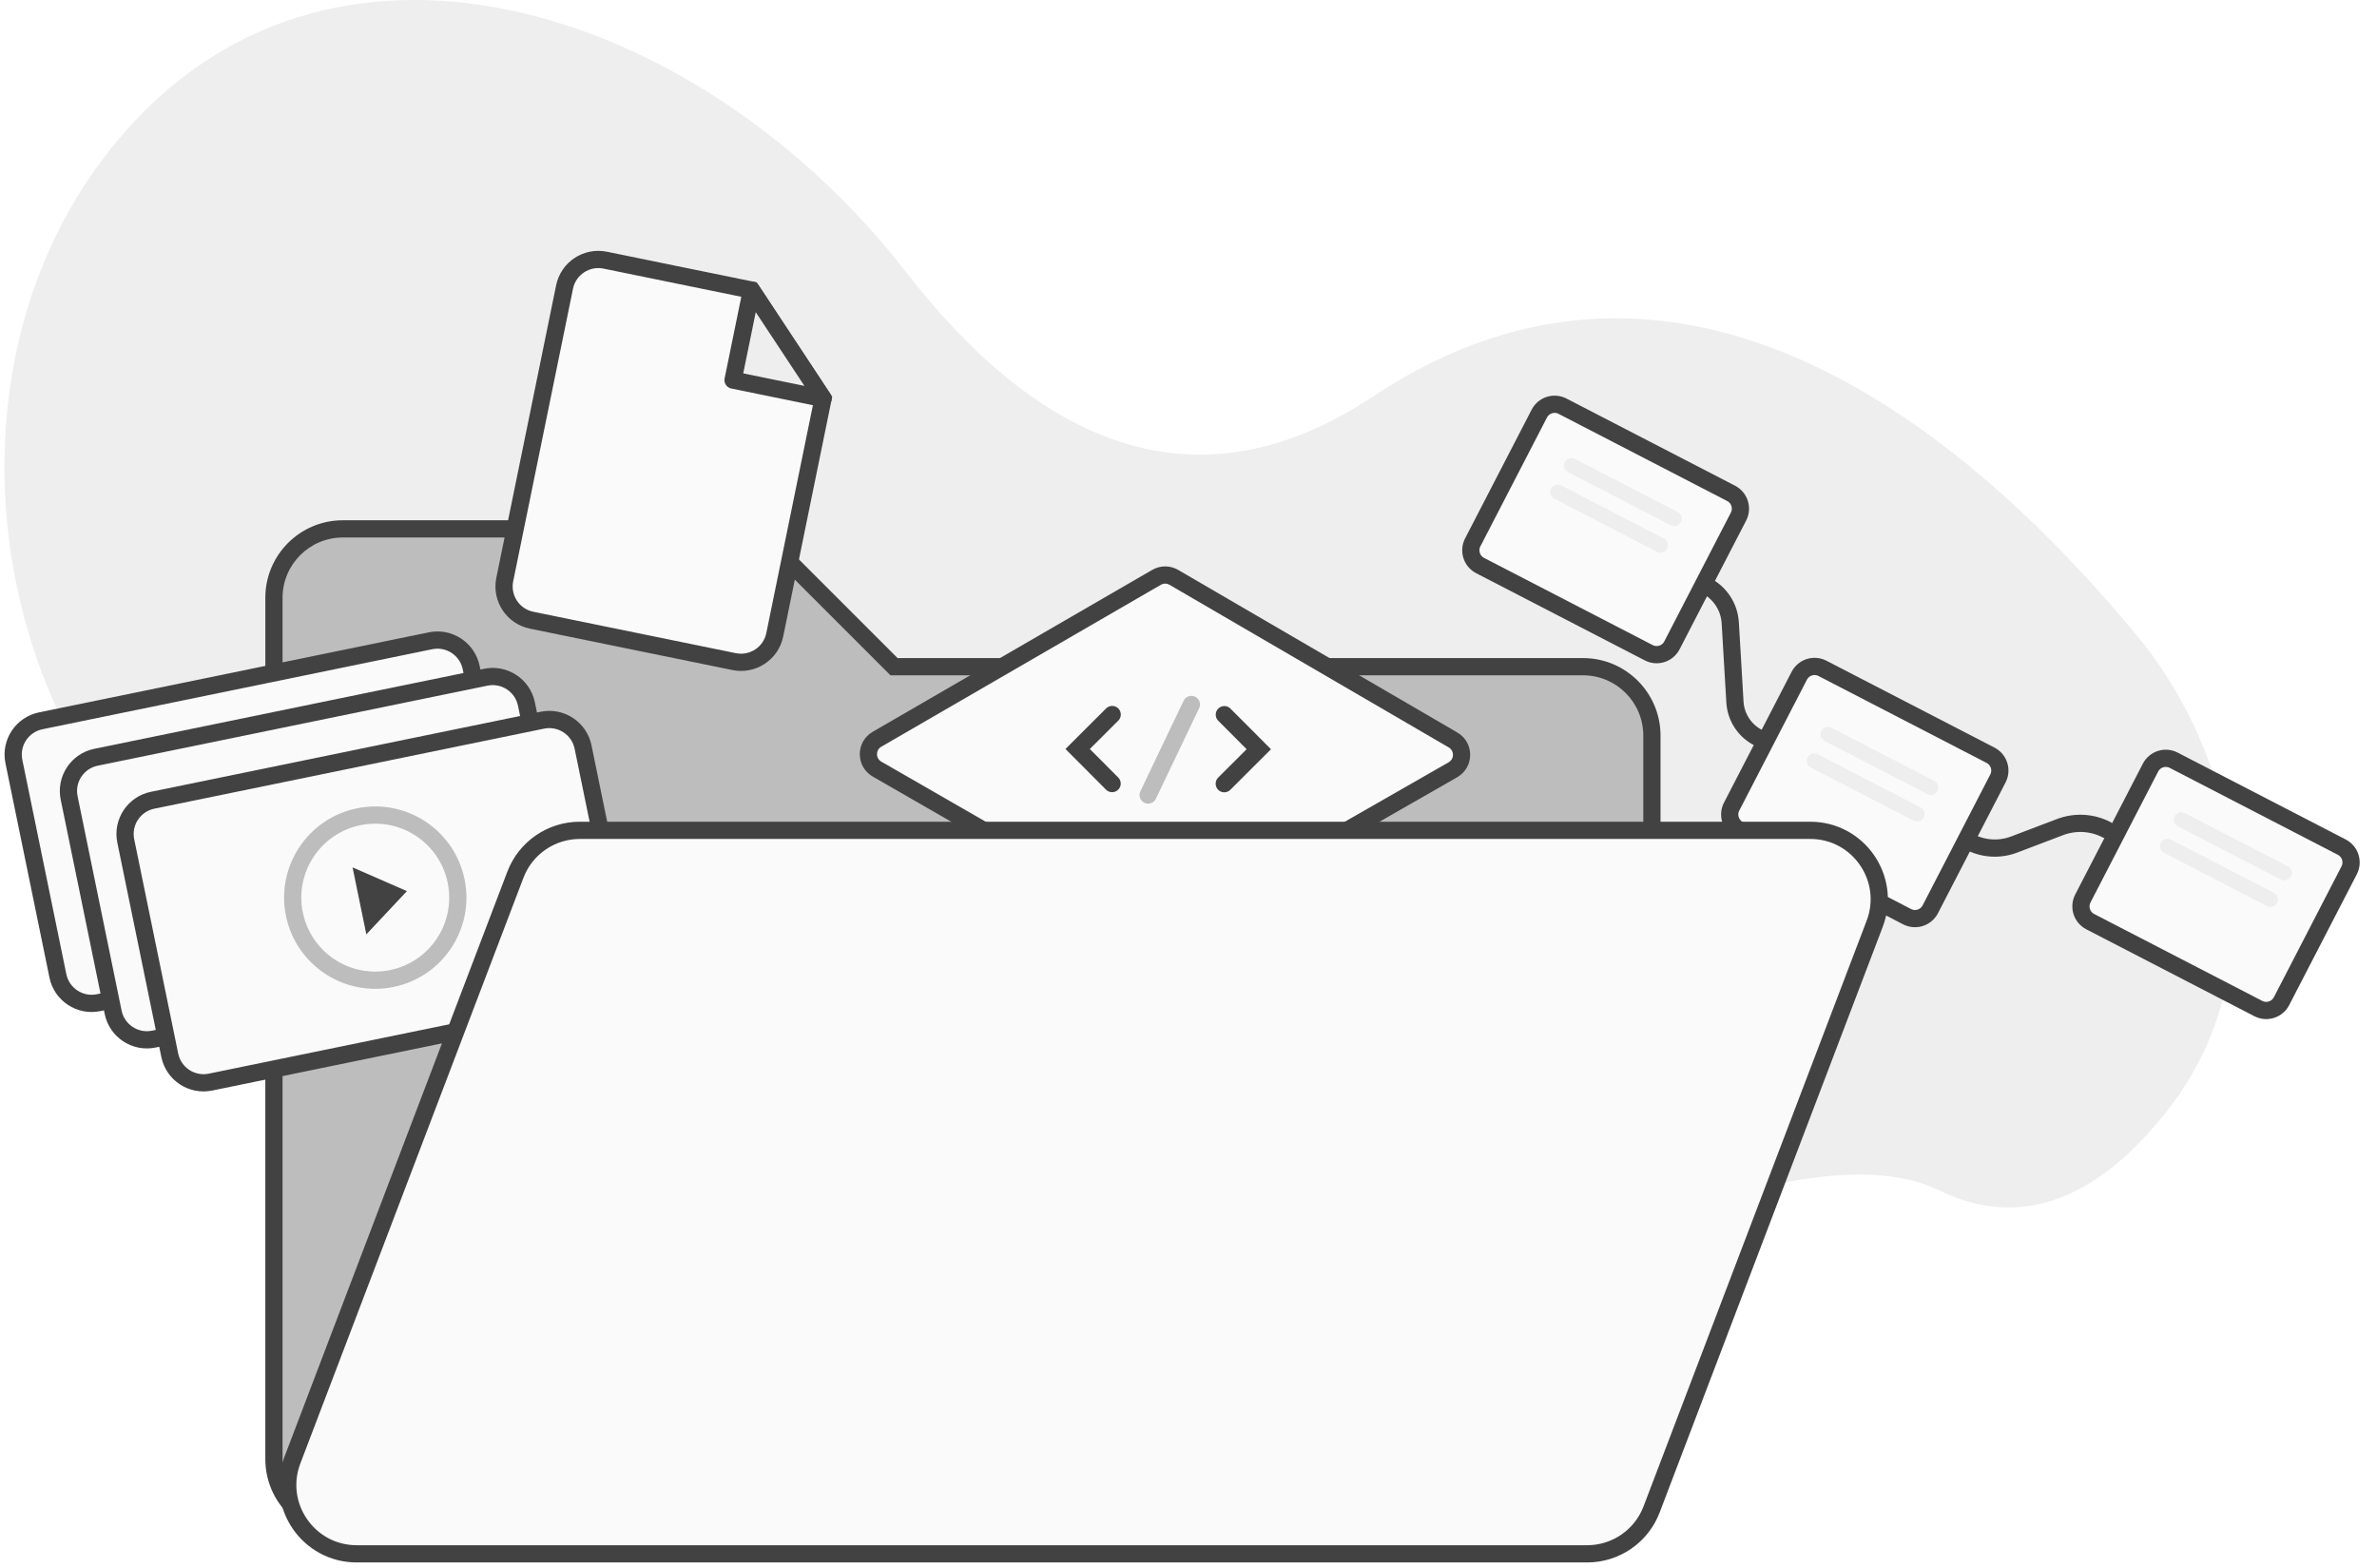
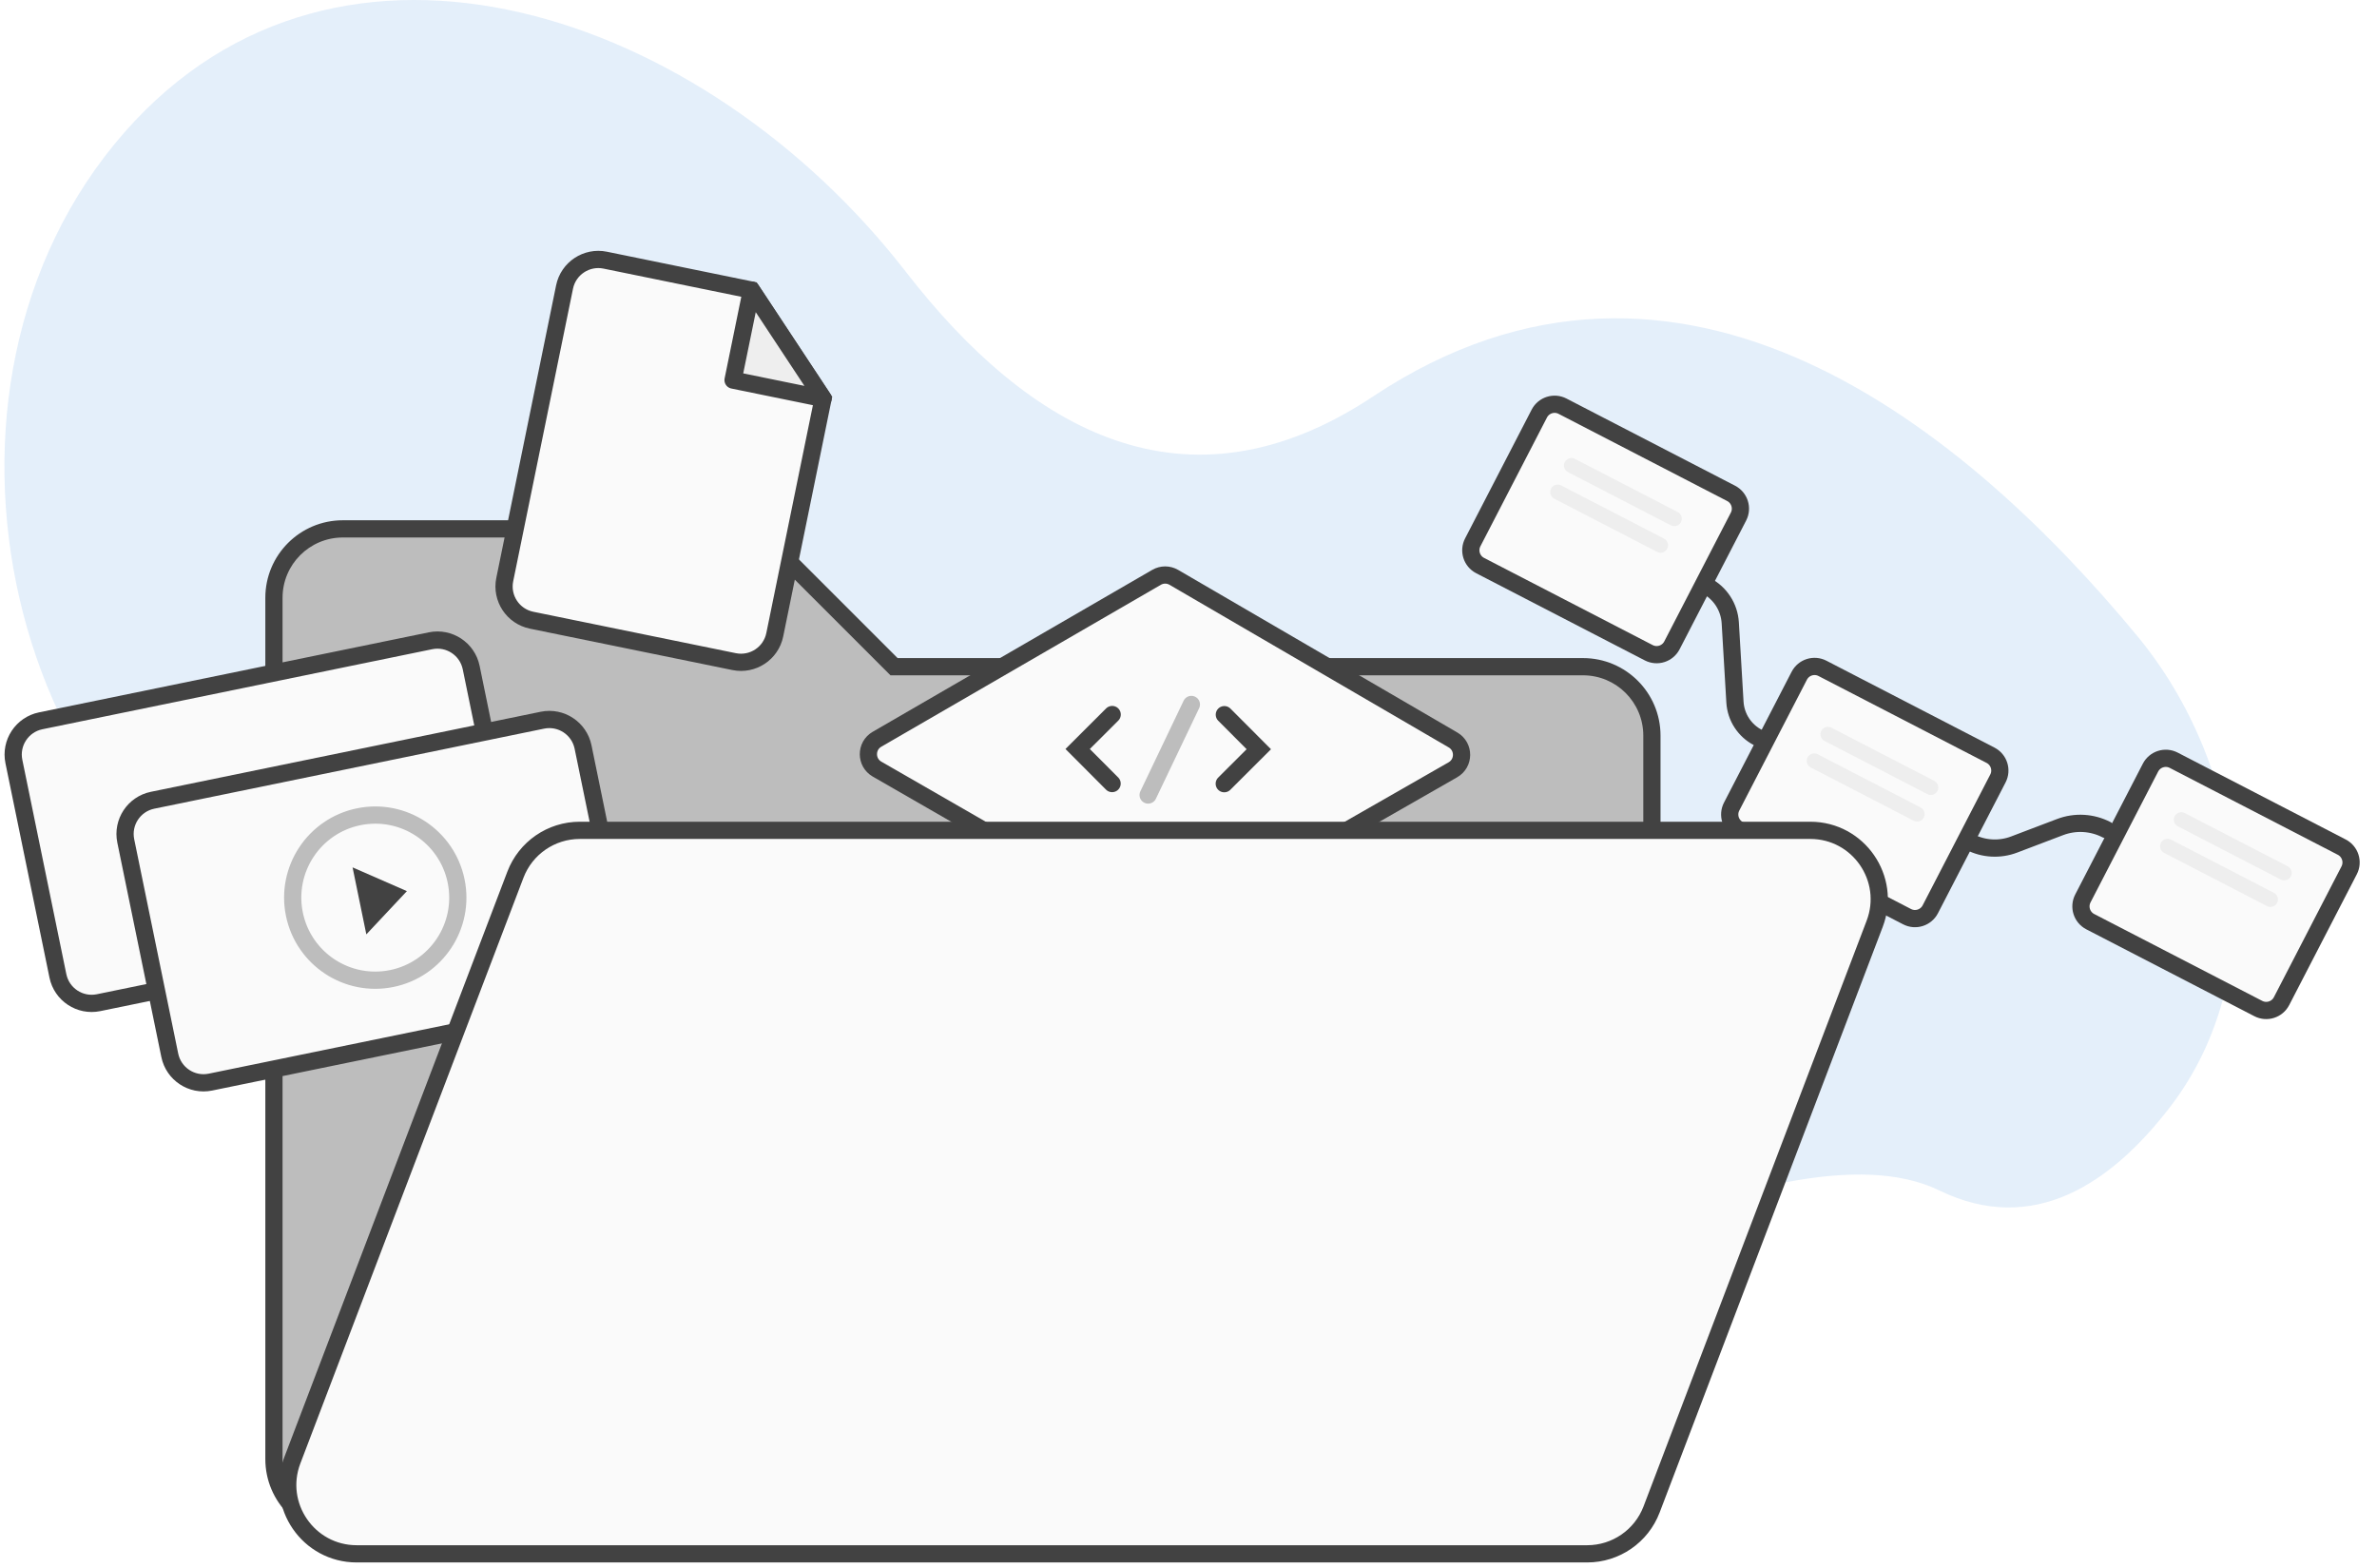
<svg xmlns="http://www.w3.org/2000/svg" width="276" height="182" viewBox="0 0 276 182" fill="none">
-   <path d="M184.499 144.829C180.294 146.65 91.347 133.365 87.153 131.508C69.488 123.686 52.087 116.793 35.981 110.866C0.919 97.964 -11.727 45.17 14.482 15.332C39.482 -13.129 81.794 1.369 105.202 31.583C119.451 49.974 137.71 60.461 159.437 46.025C195.281 22.21 228.577 50.162 248.155 73.827C260.746 89.046 264.069 112.781 251.973 128.527C245.175 137.377 236.112 143.545 225.155 138.205C216.148 133.816 200.735 137.797 184.499 144.829Z" fill="#EEEEEE" />
+   <path d="M184.499 144.829C180.294 146.65 91.347 133.365 87.153 131.508C69.488 123.686 52.087 116.793 35.981 110.866C0.919 97.964 -11.727 45.17 14.482 15.332C39.482 -13.129 81.794 1.369 105.202 31.583C119.451 49.974 137.71 60.461 159.437 46.025C195.281 22.21 228.577 50.162 248.155 73.827C260.746 89.046 264.069 112.781 251.973 128.527C245.175 137.377 236.112 143.545 225.155 138.205C216.148 133.816 200.735 137.797 184.499 144.829Z" fill="#1976D2" fill-opacity="0.12" />
  <path fill-rule="evenodd" clip-rule="evenodd" d="M39.808 61.405C35.389 61.405 31.808 64.987 31.808 69.405V77.405V169.405C31.808 173.823 35.389 177.405 39.808 177.405H175.808C184.644 177.405 191.808 170.242 191.808 161.405V85.405C191.808 80.987 188.226 77.405 183.808 77.405H103.808L87.808 61.405H39.808Z" fill="#BDBDBD" />
  <path d="M103.808 77.405L103.101 78.112L103.393 78.405H103.808V77.405ZM87.808 61.405L88.515 60.698L88.222 60.405H87.808V61.405ZM32.808 69.405C32.808 65.539 35.942 62.405 39.808 62.405V60.405C34.837 60.405 30.808 64.434 30.808 69.405H32.808ZM32.808 77.405V69.405H30.808V77.405H32.808ZM32.808 169.405V77.405H30.808V169.405H32.808ZM39.808 176.405C35.942 176.405 32.808 173.271 32.808 169.405H30.808C30.808 174.376 34.837 178.405 39.808 178.405V176.405ZM175.808 176.405H39.808V178.405H175.808V176.405ZM190.808 161.405C190.808 169.689 184.092 176.405 175.808 176.405V178.405C185.196 178.405 192.808 170.794 192.808 161.405H190.808ZM190.808 85.405V161.405H192.808V85.405H190.808ZM183.808 78.405C187.674 78.405 190.808 81.539 190.808 85.405H192.808C192.808 80.434 188.778 76.405 183.808 76.405V78.405ZM103.808 78.405H183.808V76.405H103.808V78.405ZM87.1 62.112L103.101 78.112L104.515 76.698L88.515 60.698L87.1 62.112ZM39.808 62.405H87.808V60.405H39.808V62.405Z" fill="#424242" />
  <path d="M198.102 67.998V67.998C199.731 68.84 200.796 70.479 200.905 72.31L201.449 81.516C201.553 83.264 202.569 84.829 204.125 85.633V85.633" stroke="#424242" stroke-width="2" stroke-linecap="round" />
  <path d="M244.597 96.333V96.333C242.924 95.468 240.962 95.356 239.202 96.025L233.868 98.052C232.188 98.691 230.316 98.584 228.719 97.759V97.759" stroke="#424242" stroke-width="2" stroke-linecap="round" />
  <rect x="179.652" y="46.242" width="26.037" height="20.83" rx="2" transform="rotate(27.3377 179.652 46.2415)" fill="#FAFAFA" stroke="#424242" stroke-width="2" stroke-linecap="round" />
  <rect x="182.089" y="52.875" width="15.188" height="1.736" rx="0.868" transform="rotate(27.3377 182.089 52.8753)" fill="#EEEEEE" />
-   <rect x="180.494" y="55.959" width="15.188" height="1.736" rx="0.868" transform="rotate(27.3377 180.494 55.9588)" fill="#EEEEEE" />
+   <rect x="180.494" y="55.959" width="15.188" height="1.736" rx="0.868" transform="rotate(27.3377 180.494 55.9589)" fill="#EEEEEE" />
  <rect x="209.836" y="76.681" width="25.967" height="21.098" rx="2" transform="rotate(27.3377 209.836 76.6808)" fill="#FAFAFA" stroke="#424242" stroke-width="2" stroke-linecap="round" />
  <rect x="211.874" y="84.085" width="15.188" height="1.736" rx="0.868" transform="rotate(27.3377 211.874 84.0853)" fill="#EEEEEE" />
  <rect x="210.28" y="87.169" width="15.188" height="1.736" rx="0.868" transform="rotate(27.3377 210.28 87.1691)" fill="#EEEEEE" />
  <rect x="250.618" y="87.348" width="25.967" height="21.098" rx="2" transform="rotate(27.3377 250.618 87.3483)" fill="#FAFAFA" stroke="#424242" stroke-width="2" stroke-linecap="round" />
  <rect x="252.904" y="94" width="15.188" height="1.736" rx="0.868" transform="rotate(27.3377 252.904 94)" fill="#EEEEEE" />
  <rect x="251.31" y="97.084" width="15.188" height="1.736" rx="0.868" transform="rotate(27.3377 251.31 97.0844)" fill="#EEEEEE" />
  <path d="M101.83 85.831L134.29 67.03C134.911 66.67 135.678 66.671 136.298 67.033L168.713 85.91C170.044 86.685 170.036 88.609 168.7 89.374L136.241 107.95C135.624 108.303 134.866 108.302 134.25 107.948L101.835 89.295C100.501 88.527 100.498 86.602 101.83 85.831Z" fill="#FAFAFA" stroke="#424242" stroke-width="2" />
  <path d="M138.334 81.79L133.313 92.303" stroke="#BDBDBD" stroke-width="2" stroke-linecap="round" />
  <path d="M129.139 82.959L125.128 86.961L129.13 90.973" stroke="#424242" stroke-width="2" stroke-linecap="round" />
  <path d="M142.152 90.989L146.164 86.986L142.162 82.975" stroke="#424242" stroke-width="2" stroke-linecap="round" />
  <path d="M65.552 33.324C65.995 31.16 68.108 29.764 70.272 30.206L87.254 33.678L95.569 46.265L89.96 73.698C89.518 75.862 87.404 77.258 85.24 76.815L61.727 72.008C59.562 71.566 58.166 69.453 58.609 67.288L65.552 33.324Z" fill="#FAFAFA" stroke="#424242" stroke-width="2" />
  <path d="M95.569 46.265L87.255 33.678L85.118 44.129L95.569 46.265Z" fill="#EEEEEE" stroke="#424242" stroke-width="2" stroke-linejoin="round" />
  <rect x="0.808" y="84.494" width="54.206" height="33.407" rx="4" transform="rotate(-11.6032 0.807617 84.4939)" fill="#FAFAFA" stroke="#424242" stroke-width="2" stroke-linecap="round" />
-   <rect x="7.224" y="88.725" width="54.206" height="33.407" rx="4" transform="rotate(-11.6032 7.22449 88.7246)" fill="#FAFAFA" stroke="#424242" stroke-width="2" stroke-linecap="round" />
  <rect x="13.798" y="93.716" width="54.206" height="33.407" rx="4" transform="rotate(-11.6032 13.7981 93.716)" fill="#FAFAFA" stroke="#424242" stroke-width="2" stroke-linecap="round" />
  <circle cx="43.573" cy="104.218" r="9.585" transform="rotate(-11.6032 43.573 104.218)" fill="#FAFAFA" stroke="#BDBDBD" stroke-width="2" />
  <path d="M47.247 103.463L42.535 108.484L40.938 100.706L47.247 103.463Z" fill="#424242" />
  <path d="M59.845 101.557C61.027 98.455 64.001 96.405 67.321 96.405H210.199C215.803 96.405 219.67 102.017 217.675 107.253L191.77 175.253C190.589 178.355 187.614 180.405 184.294 180.405H41.416C35.813 180.405 31.945 174.793 33.94 169.557L59.845 101.557Z" fill="#FAFAFA" stroke="#424242" stroke-width="2" stroke-linecap="round" />
</svg>
